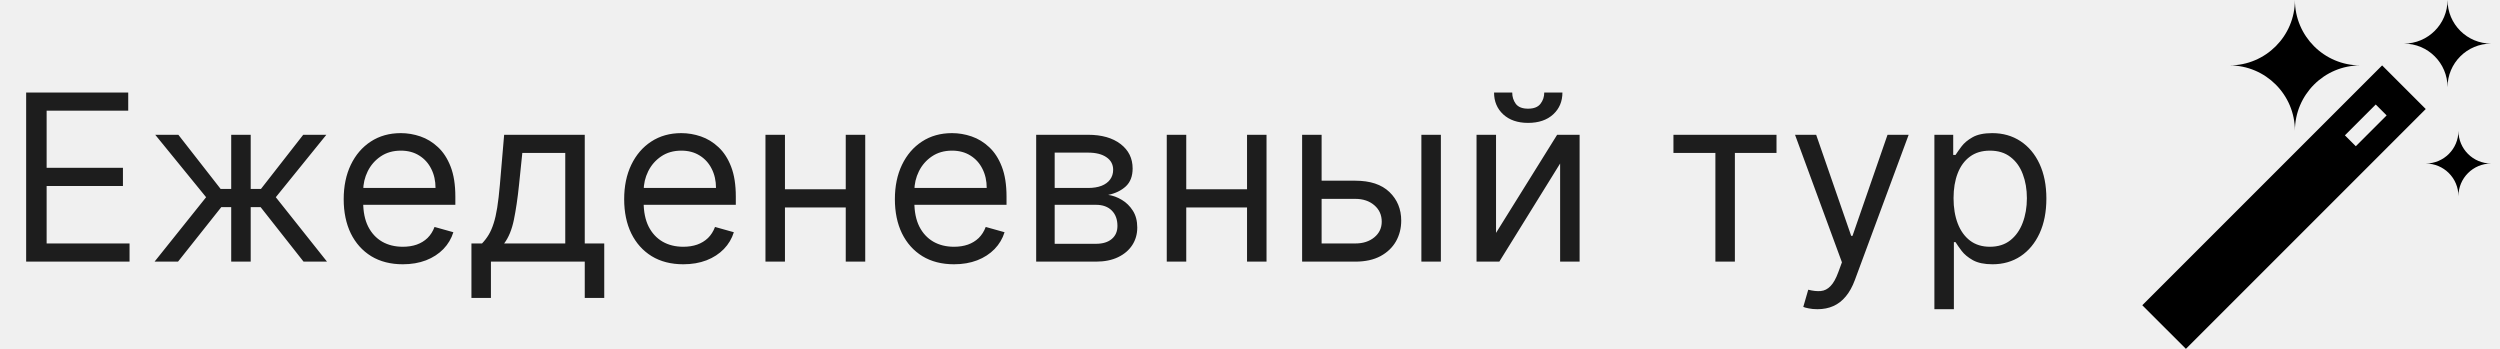
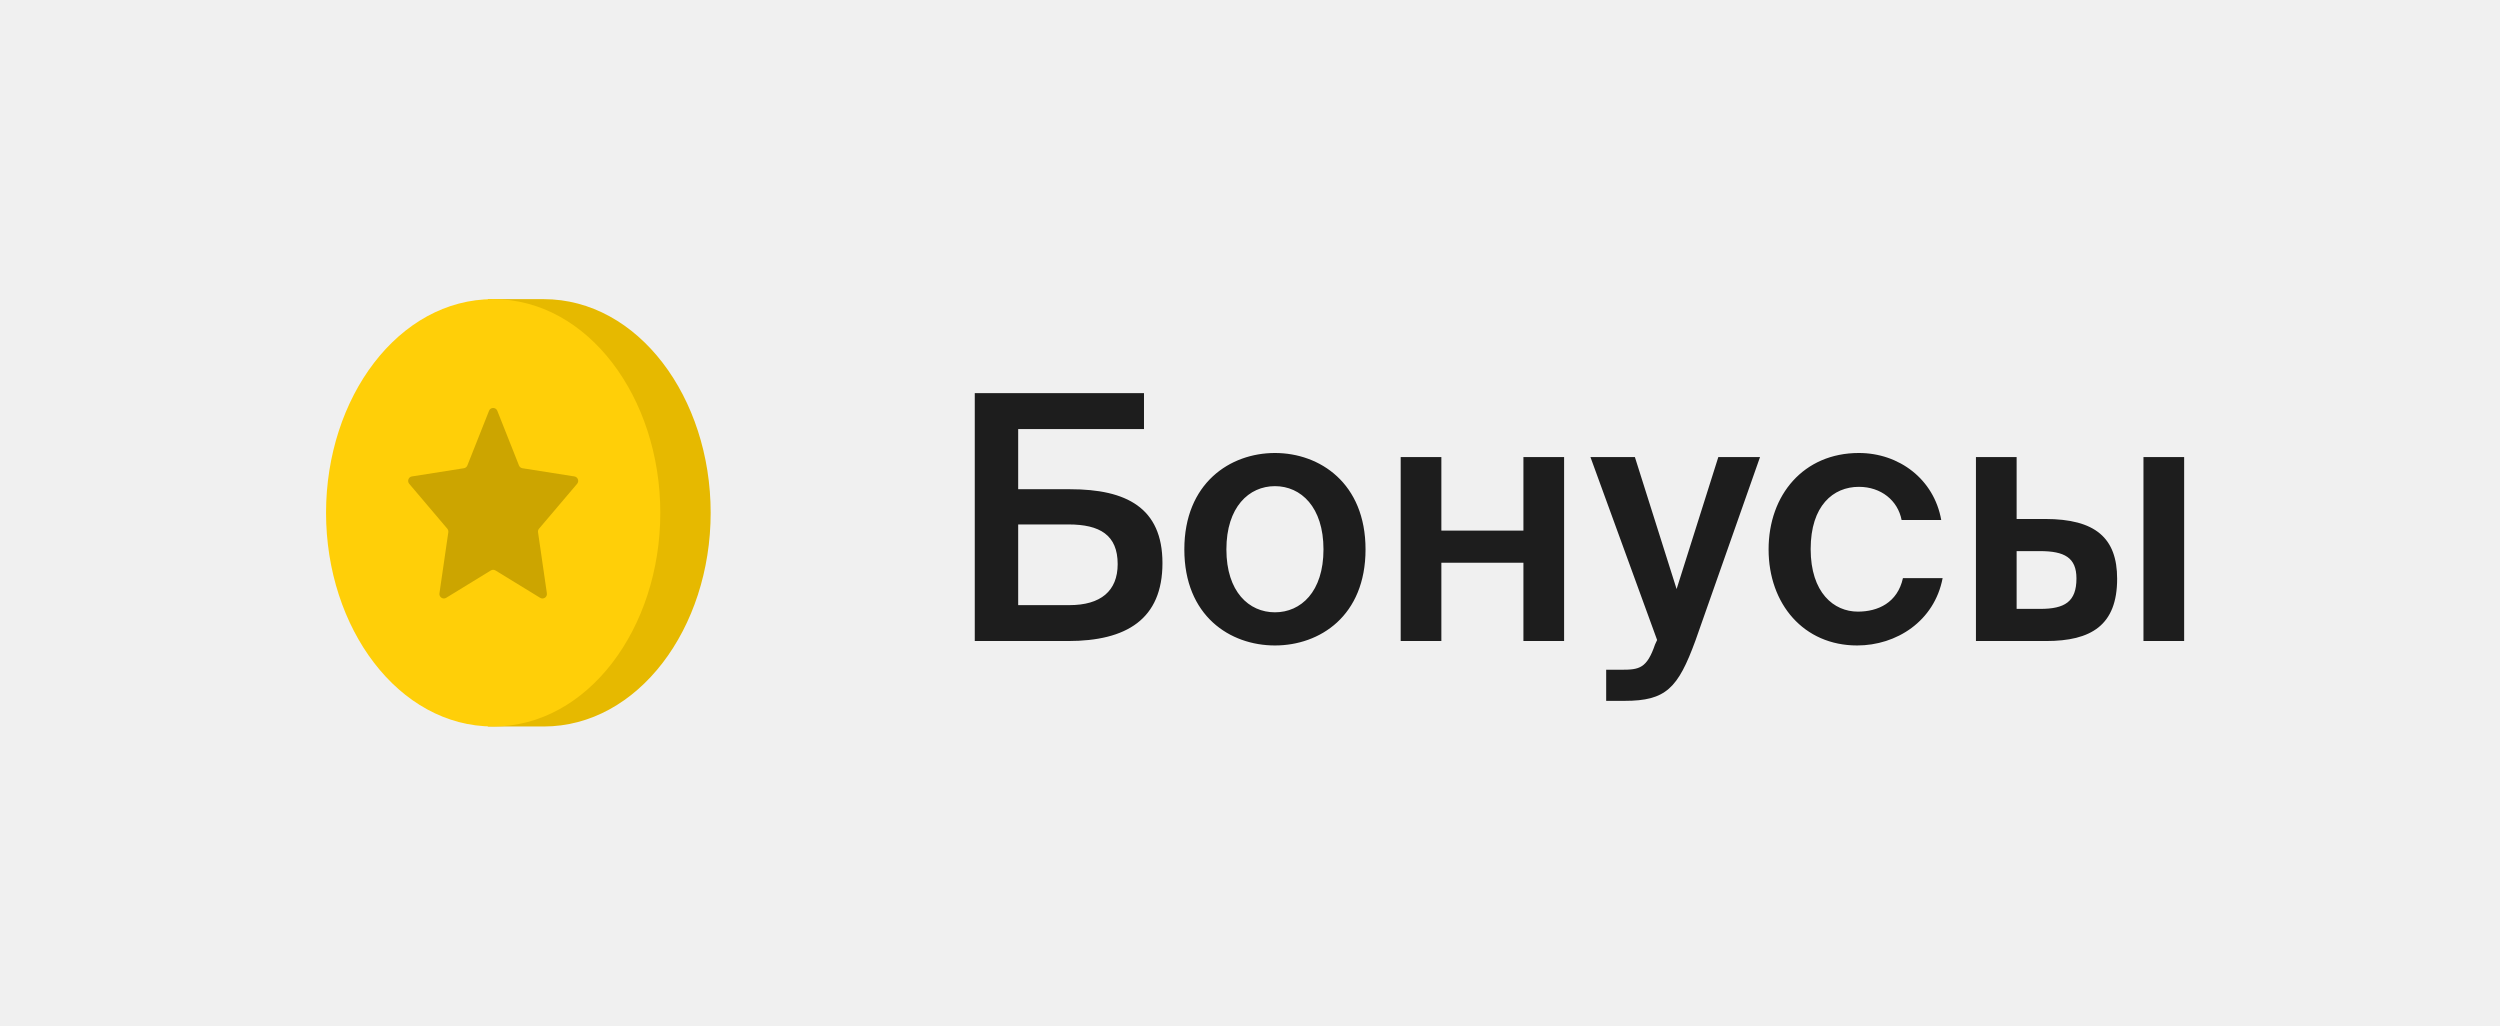
- <svg xmlns="http://www.w3.org/2000/svg" width="172" height="24" viewBox="0 0 172 24" fill="none">
-   <path d="M1.799 18V6.364H8.822V7.614H3.208V11.546H8.458V12.796H3.208V16.75H8.913V18H1.799ZM10.634 18L14.18 13.568L10.68 9.273H12.271L15.18 13H15.907V9.273H17.248V13H17.953L20.862 9.273H22.453L18.975 13.568L22.498 18H20.884L17.93 14.25H17.248V18H15.907V14.25H15.225L12.248 18H10.634ZM27.714 18.182C26.873 18.182 26.148 17.996 25.538 17.625C24.932 17.25 24.464 16.727 24.134 16.057C23.809 15.383 23.646 14.598 23.646 13.704C23.646 12.811 23.809 12.023 24.134 11.341C24.464 10.655 24.922 10.121 25.509 9.739C26.1 9.352 26.79 9.159 27.578 9.159C28.032 9.159 28.481 9.235 28.924 9.386C29.367 9.538 29.771 9.784 30.134 10.125C30.498 10.462 30.788 10.909 31.004 11.466C31.22 12.023 31.328 12.708 31.328 13.523V14.091H24.6V12.932H29.964C29.964 12.439 29.865 12 29.668 11.614C29.475 11.227 29.199 10.922 28.839 10.699C28.483 10.475 28.062 10.364 27.578 10.364C27.043 10.364 26.581 10.496 26.191 10.761C25.805 11.023 25.507 11.364 25.299 11.784C25.091 12.204 24.987 12.655 24.987 13.136V13.909C24.987 14.568 25.1 15.127 25.328 15.585C25.559 16.04 25.879 16.386 26.288 16.625C26.697 16.86 27.172 16.977 27.714 16.977C28.066 16.977 28.384 16.928 28.668 16.829C28.956 16.727 29.204 16.576 29.413 16.375C29.621 16.171 29.782 15.917 29.896 15.614L31.191 15.977C31.055 16.417 30.826 16.803 30.504 17.136C30.182 17.466 29.784 17.724 29.311 17.909C28.837 18.091 28.305 18.182 27.714 18.182ZM32.435 20.5V16.75H33.163C33.341 16.564 33.494 16.364 33.623 16.148C33.752 15.932 33.864 15.676 33.958 15.381C34.057 15.081 34.14 14.718 34.208 14.29C34.276 13.858 34.337 13.337 34.39 12.727L34.685 9.273H40.231V16.75H41.572V20.5H40.231V18H33.776V20.5H32.435ZM34.685 16.75H38.89V10.523H35.935L35.708 12.727C35.614 13.64 35.496 14.438 35.356 15.119C35.216 15.801 34.992 16.345 34.685 16.75ZM47.011 18.182C46.17 18.182 45.444 17.996 44.835 17.625C44.228 17.25 43.761 16.727 43.431 16.057C43.105 15.383 42.943 14.598 42.943 13.704C42.943 12.811 43.105 12.023 43.431 11.341C43.761 10.655 44.219 10.121 44.806 9.739C45.397 9.352 46.087 9.159 46.874 9.159C47.329 9.159 47.778 9.235 48.221 9.386C48.664 9.538 49.068 9.784 49.431 10.125C49.795 10.462 50.085 10.909 50.3 11.466C50.516 12.023 50.624 12.708 50.624 13.523V14.091H43.897V12.932H49.261C49.261 12.439 49.162 12 48.965 11.614C48.772 11.227 48.496 10.922 48.136 10.699C47.78 10.475 47.359 10.364 46.874 10.364C46.34 10.364 45.878 10.496 45.488 10.761C45.102 11.023 44.804 11.364 44.596 11.784C44.388 12.204 44.283 12.655 44.283 13.136V13.909C44.283 14.568 44.397 15.127 44.624 15.585C44.855 16.04 45.175 16.386 45.585 16.625C45.994 16.86 46.469 16.977 47.011 16.977C47.363 16.977 47.681 16.928 47.965 16.829C48.253 16.727 48.501 16.576 48.71 16.375C48.918 16.171 49.079 15.917 49.193 15.614L50.488 15.977C50.352 16.417 50.123 16.803 49.8 17.136C49.478 17.466 49.081 17.724 48.607 17.909C48.134 18.091 47.602 18.182 47.011 18.182ZM58.505 13.023V14.273H53.687V13.023H58.505ZM54.005 9.273V18H52.664V9.273H54.005ZM59.528 9.273V18H58.187V9.273H59.528ZM65.636 18.182C64.795 18.182 64.07 17.996 63.46 17.625C62.853 17.25 62.386 16.727 62.056 16.057C61.73 15.383 61.568 14.598 61.568 13.704C61.568 12.811 61.73 12.023 62.056 11.341C62.386 10.655 62.844 10.121 63.431 9.739C64.022 9.352 64.712 9.159 65.499 9.159C65.954 9.159 66.403 9.235 66.846 9.386C67.289 9.538 67.693 9.784 68.056 10.125C68.42 10.462 68.71 10.909 68.925 11.466C69.141 12.023 69.249 12.708 69.249 13.523V14.091H62.522V12.932H67.886C67.886 12.439 67.787 12 67.59 11.614C67.397 11.227 67.121 10.922 66.761 10.699C66.405 10.475 65.984 10.364 65.499 10.364C64.965 10.364 64.503 10.496 64.113 10.761C63.727 11.023 63.429 11.364 63.221 11.784C63.013 12.204 62.908 12.655 62.908 13.136V13.909C62.908 14.568 63.022 15.127 63.249 15.585C63.48 16.04 63.8 16.386 64.21 16.625C64.619 16.86 65.094 16.977 65.636 16.977C65.988 16.977 66.306 16.928 66.59 16.829C66.878 16.727 67.126 16.576 67.335 16.375C67.543 16.171 67.704 15.917 67.818 15.614L69.113 15.977C68.977 16.417 68.748 16.803 68.425 17.136C68.103 17.466 67.706 17.724 67.232 17.909C66.759 18.091 66.227 18.182 65.636 18.182ZM71.289 18V9.273H74.857C75.797 9.273 76.543 9.485 77.096 9.909C77.649 10.333 77.925 10.894 77.925 11.591C77.925 12.121 77.768 12.532 77.454 12.824C77.139 13.112 76.736 13.307 76.244 13.409C76.566 13.454 76.878 13.568 77.181 13.75C77.488 13.932 77.742 14.182 77.943 14.5C78.143 14.814 78.244 15.201 78.244 15.659C78.244 16.106 78.13 16.506 77.903 16.858C77.675 17.21 77.35 17.489 76.925 17.693C76.501 17.898 75.994 18 75.403 18H71.289ZM72.562 16.773H75.403C75.865 16.773 76.227 16.663 76.488 16.443C76.749 16.224 76.88 15.924 76.88 15.546C76.88 15.095 76.749 14.741 76.488 14.483C76.227 14.222 75.865 14.091 75.403 14.091H72.562V16.773ZM72.562 12.932H74.857C75.217 12.932 75.526 12.883 75.784 12.784C76.041 12.682 76.238 12.538 76.374 12.352C76.514 12.163 76.585 11.939 76.585 11.682C76.585 11.314 76.431 11.027 76.124 10.818C75.818 10.606 75.395 10.5 74.857 10.5H72.562V12.932ZM86.114 13.023V14.273H81.296V13.023H86.114ZM81.614 9.273V18H80.273V9.273H81.614ZM87.137 9.273V18H85.796V9.273H87.137ZM90.745 12.432H93.245C94.268 12.432 95.05 12.691 95.592 13.21C96.133 13.729 96.404 14.386 96.404 15.182C96.404 15.704 96.283 16.18 96.041 16.608C95.798 17.032 95.442 17.371 94.972 17.625C94.503 17.875 93.927 18 93.245 18H89.586V9.273H90.927V16.75H93.245C93.775 16.75 94.211 16.61 94.552 16.329C94.893 16.049 95.063 15.689 95.063 15.25C95.063 14.788 94.893 14.411 94.552 14.119C94.211 13.828 93.775 13.682 93.245 13.682H90.745V12.432ZM97.791 18V9.273H99.132V18H97.791ZM102.927 16.023L107.131 9.273H108.677V18H107.336V11.25L103.154 18H101.586V9.273H102.927V16.023ZM106.245 6.364H107.495C107.495 6.977 107.283 7.479 106.859 7.869C106.435 8.259 105.859 8.455 105.131 8.455C104.416 8.455 103.845 8.259 103.421 7.869C103.001 7.479 102.791 6.977 102.791 6.364H104.041C104.041 6.659 104.122 6.919 104.285 7.142C104.452 7.366 104.734 7.477 105.131 7.477C105.529 7.477 105.813 7.366 105.984 7.142C106.158 6.919 106.245 6.659 106.245 6.364ZM115.133 10.523V9.273H122.224V10.523H119.36V18H118.019V10.523H115.133ZM125.043 21.273C124.816 21.273 124.613 21.254 124.435 21.216C124.257 21.182 124.134 21.148 124.066 21.114L124.407 19.932C124.733 20.015 125.021 20.046 125.271 20.023C125.521 20 125.742 19.888 125.935 19.688C126.132 19.491 126.312 19.171 126.475 18.727L126.725 18.046L123.498 9.273H124.952L127.362 16.227H127.452L129.862 9.273H131.316L127.612 19.273C127.445 19.724 127.238 20.097 126.992 20.392C126.746 20.691 126.46 20.913 126.134 21.057C125.812 21.201 125.449 21.273 125.043 21.273ZM133.086 21.273V9.273H134.381V10.659H134.541C134.639 10.508 134.775 10.314 134.95 10.079C135.128 9.841 135.381 9.629 135.711 9.443C136.044 9.254 136.495 9.159 137.063 9.159C137.798 9.159 138.446 9.343 139.006 9.71C139.567 10.078 140.005 10.598 140.319 11.273C140.633 11.947 140.791 12.742 140.791 13.659C140.791 14.583 140.633 15.384 140.319 16.062C140.005 16.737 139.569 17.259 139.012 17.631C138.455 17.998 137.813 18.182 137.086 18.182C136.525 18.182 136.077 18.089 135.739 17.903C135.402 17.714 135.143 17.5 134.961 17.261C134.779 17.019 134.639 16.818 134.541 16.659H134.427V21.273H133.086ZM134.404 13.636C134.404 14.296 134.501 14.877 134.694 15.381C134.887 15.881 135.169 16.273 135.541 16.557C135.912 16.837 136.366 16.977 136.904 16.977C137.465 16.977 137.933 16.829 138.308 16.534C138.686 16.235 138.97 15.833 139.16 15.329C139.353 14.822 139.45 14.258 139.45 13.636C139.45 13.023 139.355 12.47 139.166 11.977C138.98 11.481 138.698 11.089 138.319 10.801C137.944 10.509 137.472 10.364 136.904 10.364C136.359 10.364 135.9 10.502 135.529 10.778C135.158 11.051 134.878 11.434 134.688 11.926C134.499 12.415 134.404 12.985 134.404 13.636Z" fill="#1D1D1D" />
-   <g clip-path="url(#clip0_0_17)">
-     <path d="M168.39 6C168.39 4.343 169.733 3 171.39 3C169.733 3 168.39 1.657 168.39 0C168.39 1.657 167.047 3 165.39 3C167.047 3 168.39 4.343 168.39 6Z" fill="black" />
-     <path d="M169.14 9C169.14 10.243 168.133 11.25 166.89 11.25C168.133 11.25 169.14 12.257 169.14 13.5C169.14 12.257 170.147 11.25 171.39 11.25C170.147 11.25 169.14 10.243 169.14 9Z" fill="black" />
-     <path d="M157.89 9C157.89 6.515 159.905 4.5 162.39 4.5C159.905 4.5 157.89 2.485 157.89 0C157.89 2.485 155.875 4.5 153.39 4.5C155.875 4.5 157.89 6.515 157.89 9Z" fill="black" />
-     <path d="M163.89 4.5L147.39 21L150.39 24L166.89 7.5L163.89 4.5ZM161.329 9.311L163.45 7.19L164.2 7.94L162.079 10.061L161.329 9.311Z" fill="black" />
-   </g>
-   <defs>
-     <clipPath id="clip0_0_17">
-       <rect width="24" height="24" fill="white" transform="translate(147.39)" />
-     </clipPath>
-   </defs>
+ <svg xmlns="http://www.w3.org/2000/svg" width="117" height="48" viewBox="0 0 117 48" fill="none">
+   <path fill-rule="evenodd" clip-rule="evenodd" d="M25.438 14H22.831V34H25.438C29.872 34 33.259 29.392 33.259 24C33.259 18.608 29.872 14 25.438 14Z" fill="#E6B900" />
+   <path fill-rule="evenodd" clip-rule="evenodd" d="M23.081 14C18.647 14 15.259 18.608 15.259 24C15.259 29.392 18.647 34 23.081 34C27.515 34 30.902 29.392 30.902 24C30.902 18.608 27.515 14 23.081 14Z" fill="#FFCF08" />
+   <path d="M22.887 19.225C22.956 19.049 23.204 19.049 23.274 19.225L24.288 21.783C24.315 21.852 24.376 21.901 24.449 21.913L26.882 22.297C27.044 22.322 27.115 22.517 27.009 22.642L25.227 24.742C25.188 24.788 25.171 24.849 25.18 24.91L25.594 27.768C25.62 27.944 25.43 28.071 25.279 27.978L23.188 26.697C23.122 26.657 23.038 26.657 22.972 26.697L20.881 27.978C20.73 28.071 20.541 27.944 20.566 27.768L20.981 24.91C20.989 24.849 20.972 24.788 20.933 24.742L19.152 22.642C19.046 22.517 19.117 22.322 19.278 22.297L21.711 21.913C21.784 21.901 21.846 21.852 21.873 21.783L22.887 19.225Z" fill="#CCA500" />
+   <path d="M47.651 20.08V22.896H50.083C52.707 22.896 54.403 23.76 54.403 26.352C54.403 28.976 52.723 30 49.987 30H45.619V18.4H53.539V20.08H47.651ZM47.651 28.32H50.051C51.507 28.32 52.307 27.664 52.307 26.4C52.307 25.04 51.475 24.544 50.003 24.544H47.651V28.32ZM57.395 25.712C57.395 27.696 58.451 28.656 59.667 28.656C60.883 28.656 61.939 27.696 61.939 25.712C61.939 23.728 60.883 22.752 59.667 22.752C58.451 22.752 57.395 23.728 57.395 25.712ZM59.667 21.2C61.763 21.2 63.907 22.608 63.907 25.712C63.907 28.832 61.763 30.208 59.667 30.208C57.571 30.208 55.427 28.832 55.427 25.712C55.427 22.608 57.571 21.2 59.667 21.2ZM73.2 30H71.296V26.336H67.456V30H65.552V21.392H67.456V24.832H71.296V21.392H73.2V30ZM76.033 32.8H75.169V31.344H75.889C76.721 31.344 77.073 31.28 77.457 30.16L77.553 29.952L74.433 21.392H76.513L78.465 27.568L80.417 21.392H82.369L79.345 29.984C78.529 32.208 77.969 32.8 76.033 32.8ZM86.995 21.2C88.882 21.2 90.514 22.432 90.85 24.336H88.995C88.819 23.424 88.034 22.784 86.995 22.784C85.794 22.784 84.739 23.664 84.739 25.696C84.739 27.744 85.826 28.624 86.947 28.624C87.891 28.624 88.802 28.208 89.058 27.056H90.915C90.531 29.072 88.754 30.208 86.915 30.208C84.418 30.208 82.77 28.272 82.77 25.712C82.77 23.152 84.418 21.2 86.995 21.2ZM95.754 30H92.474V21.392H94.378V24.288H95.706C98.074 24.288 99.082 25.184 99.082 27.088C99.082 29.264 97.866 30 95.754 30ZM94.378 25.792V28.496H95.482C96.634 28.496 97.178 28.16 97.178 27.072C97.178 26.096 96.618 25.792 95.466 25.792H94.378ZM102.218 30H100.314V21.392H102.218V30Z" fill="#1D1D1D" />
</svg>
